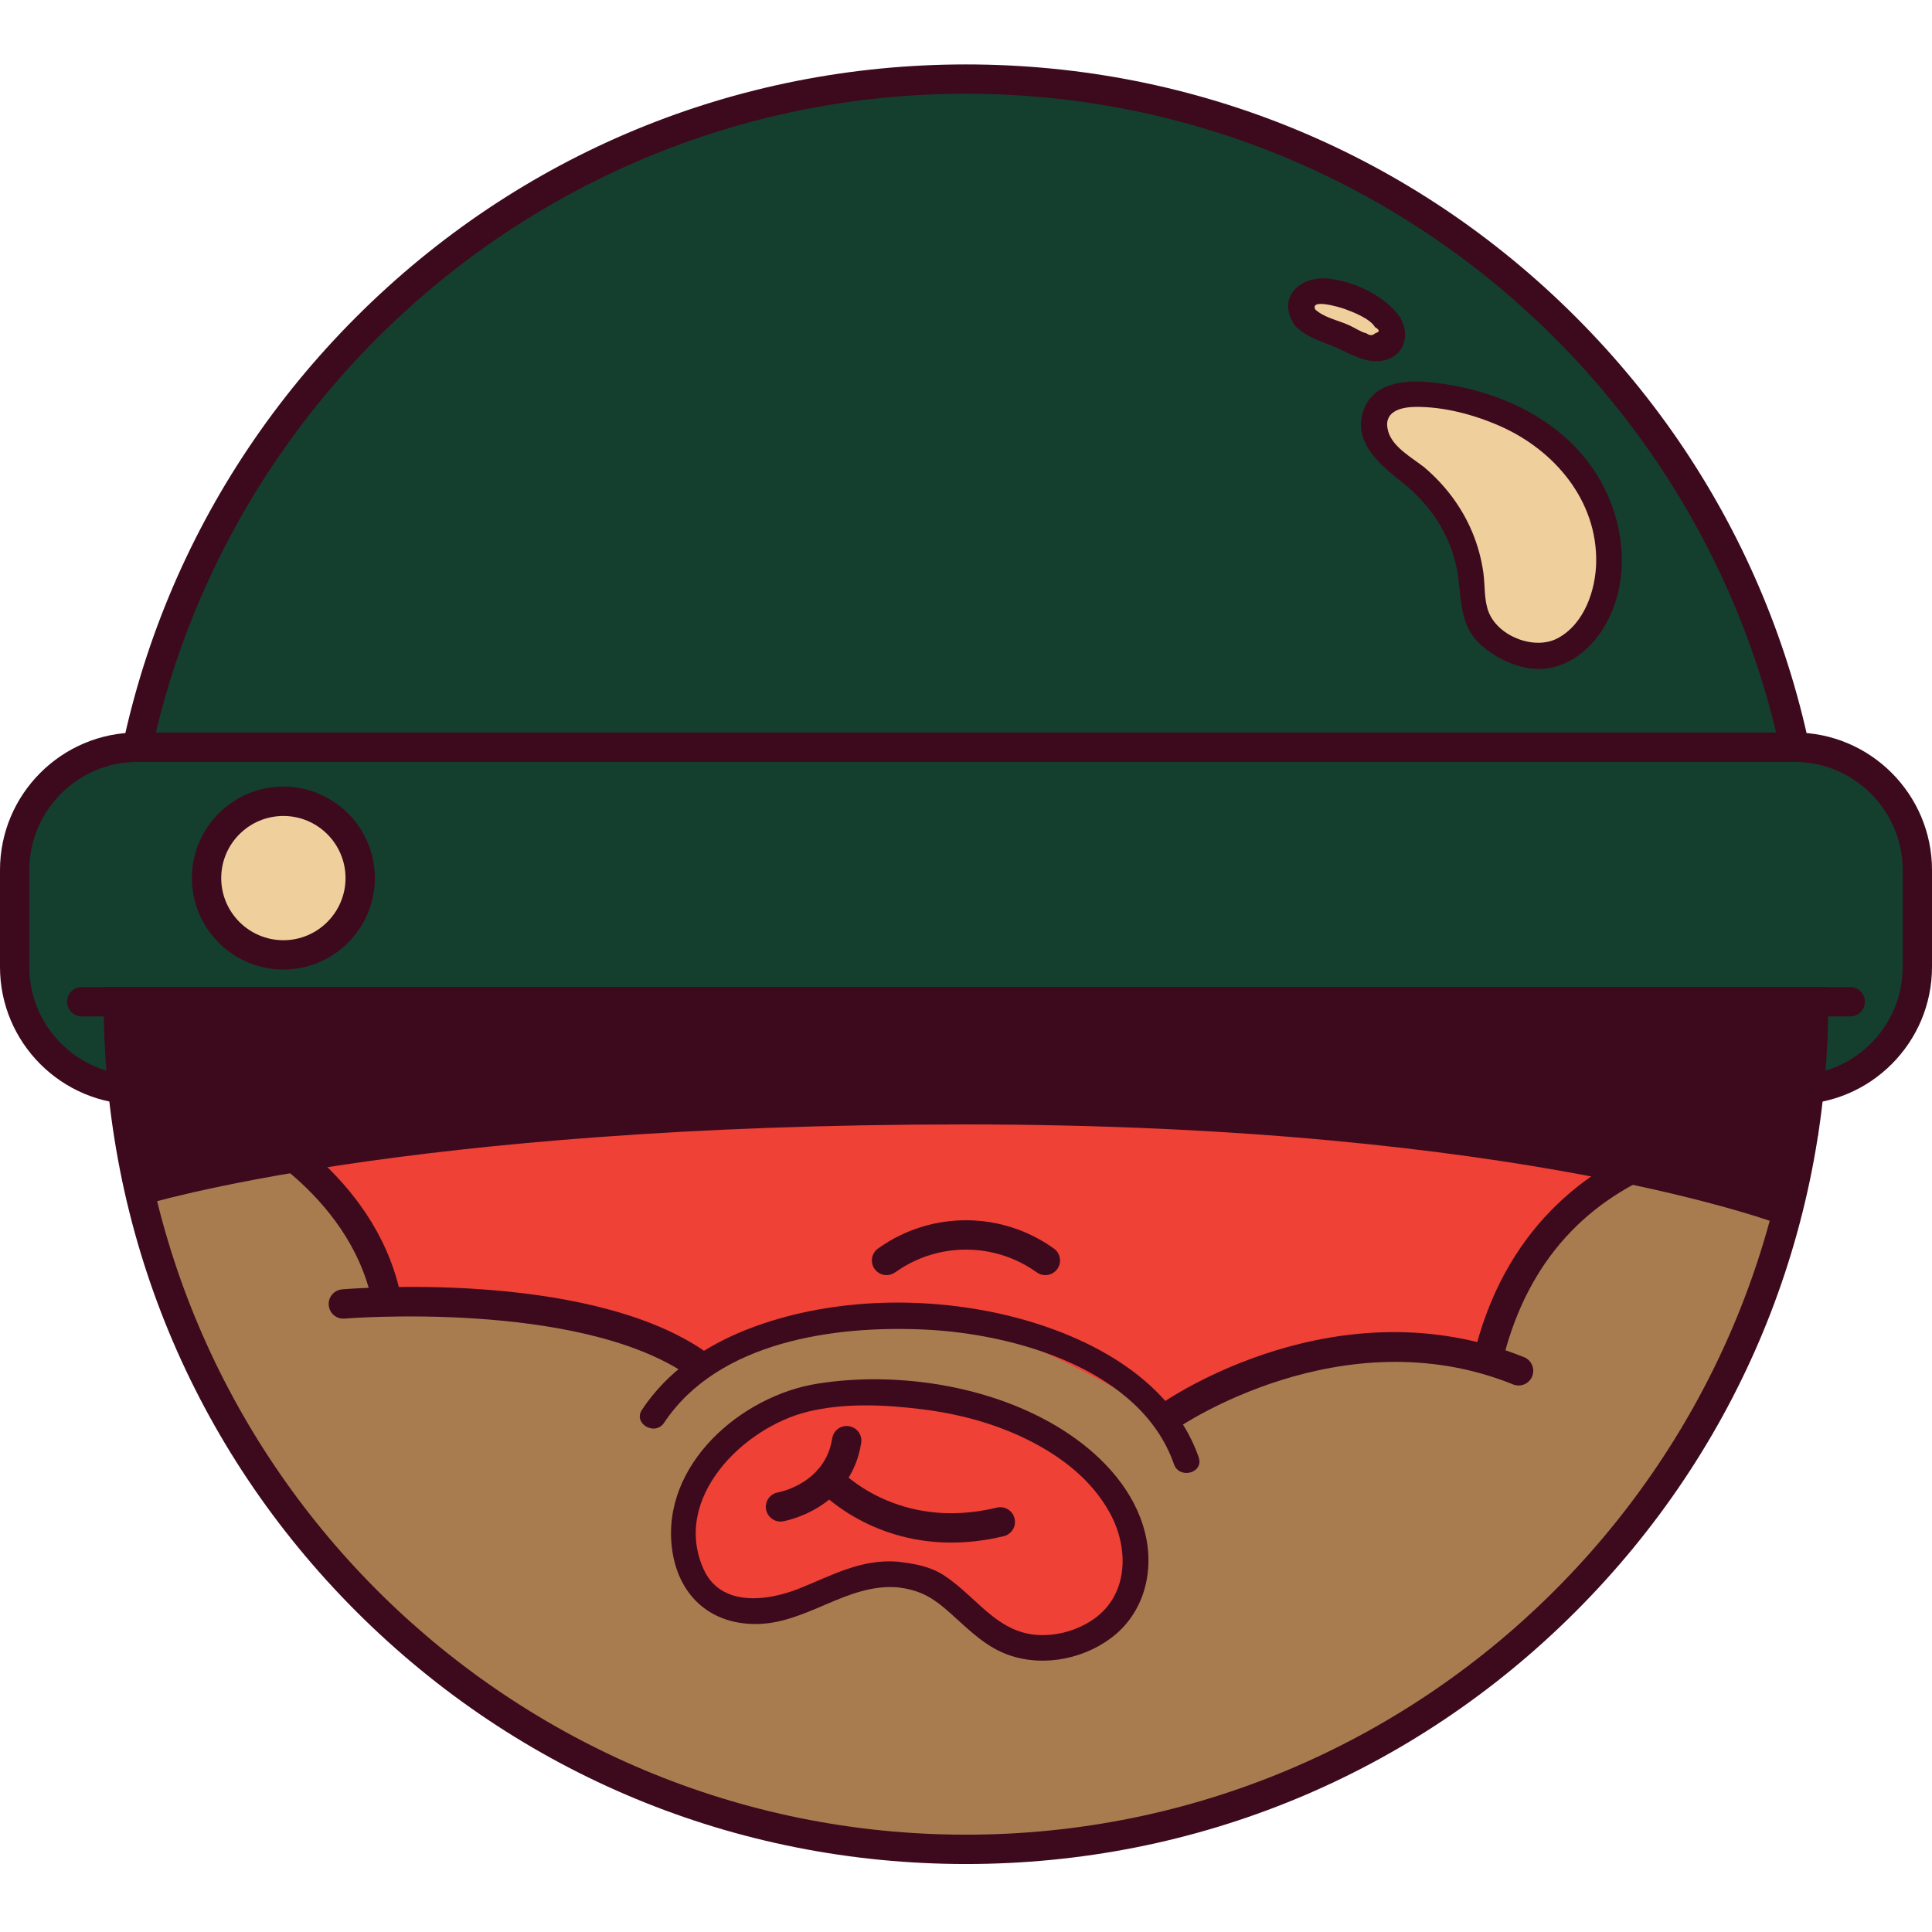
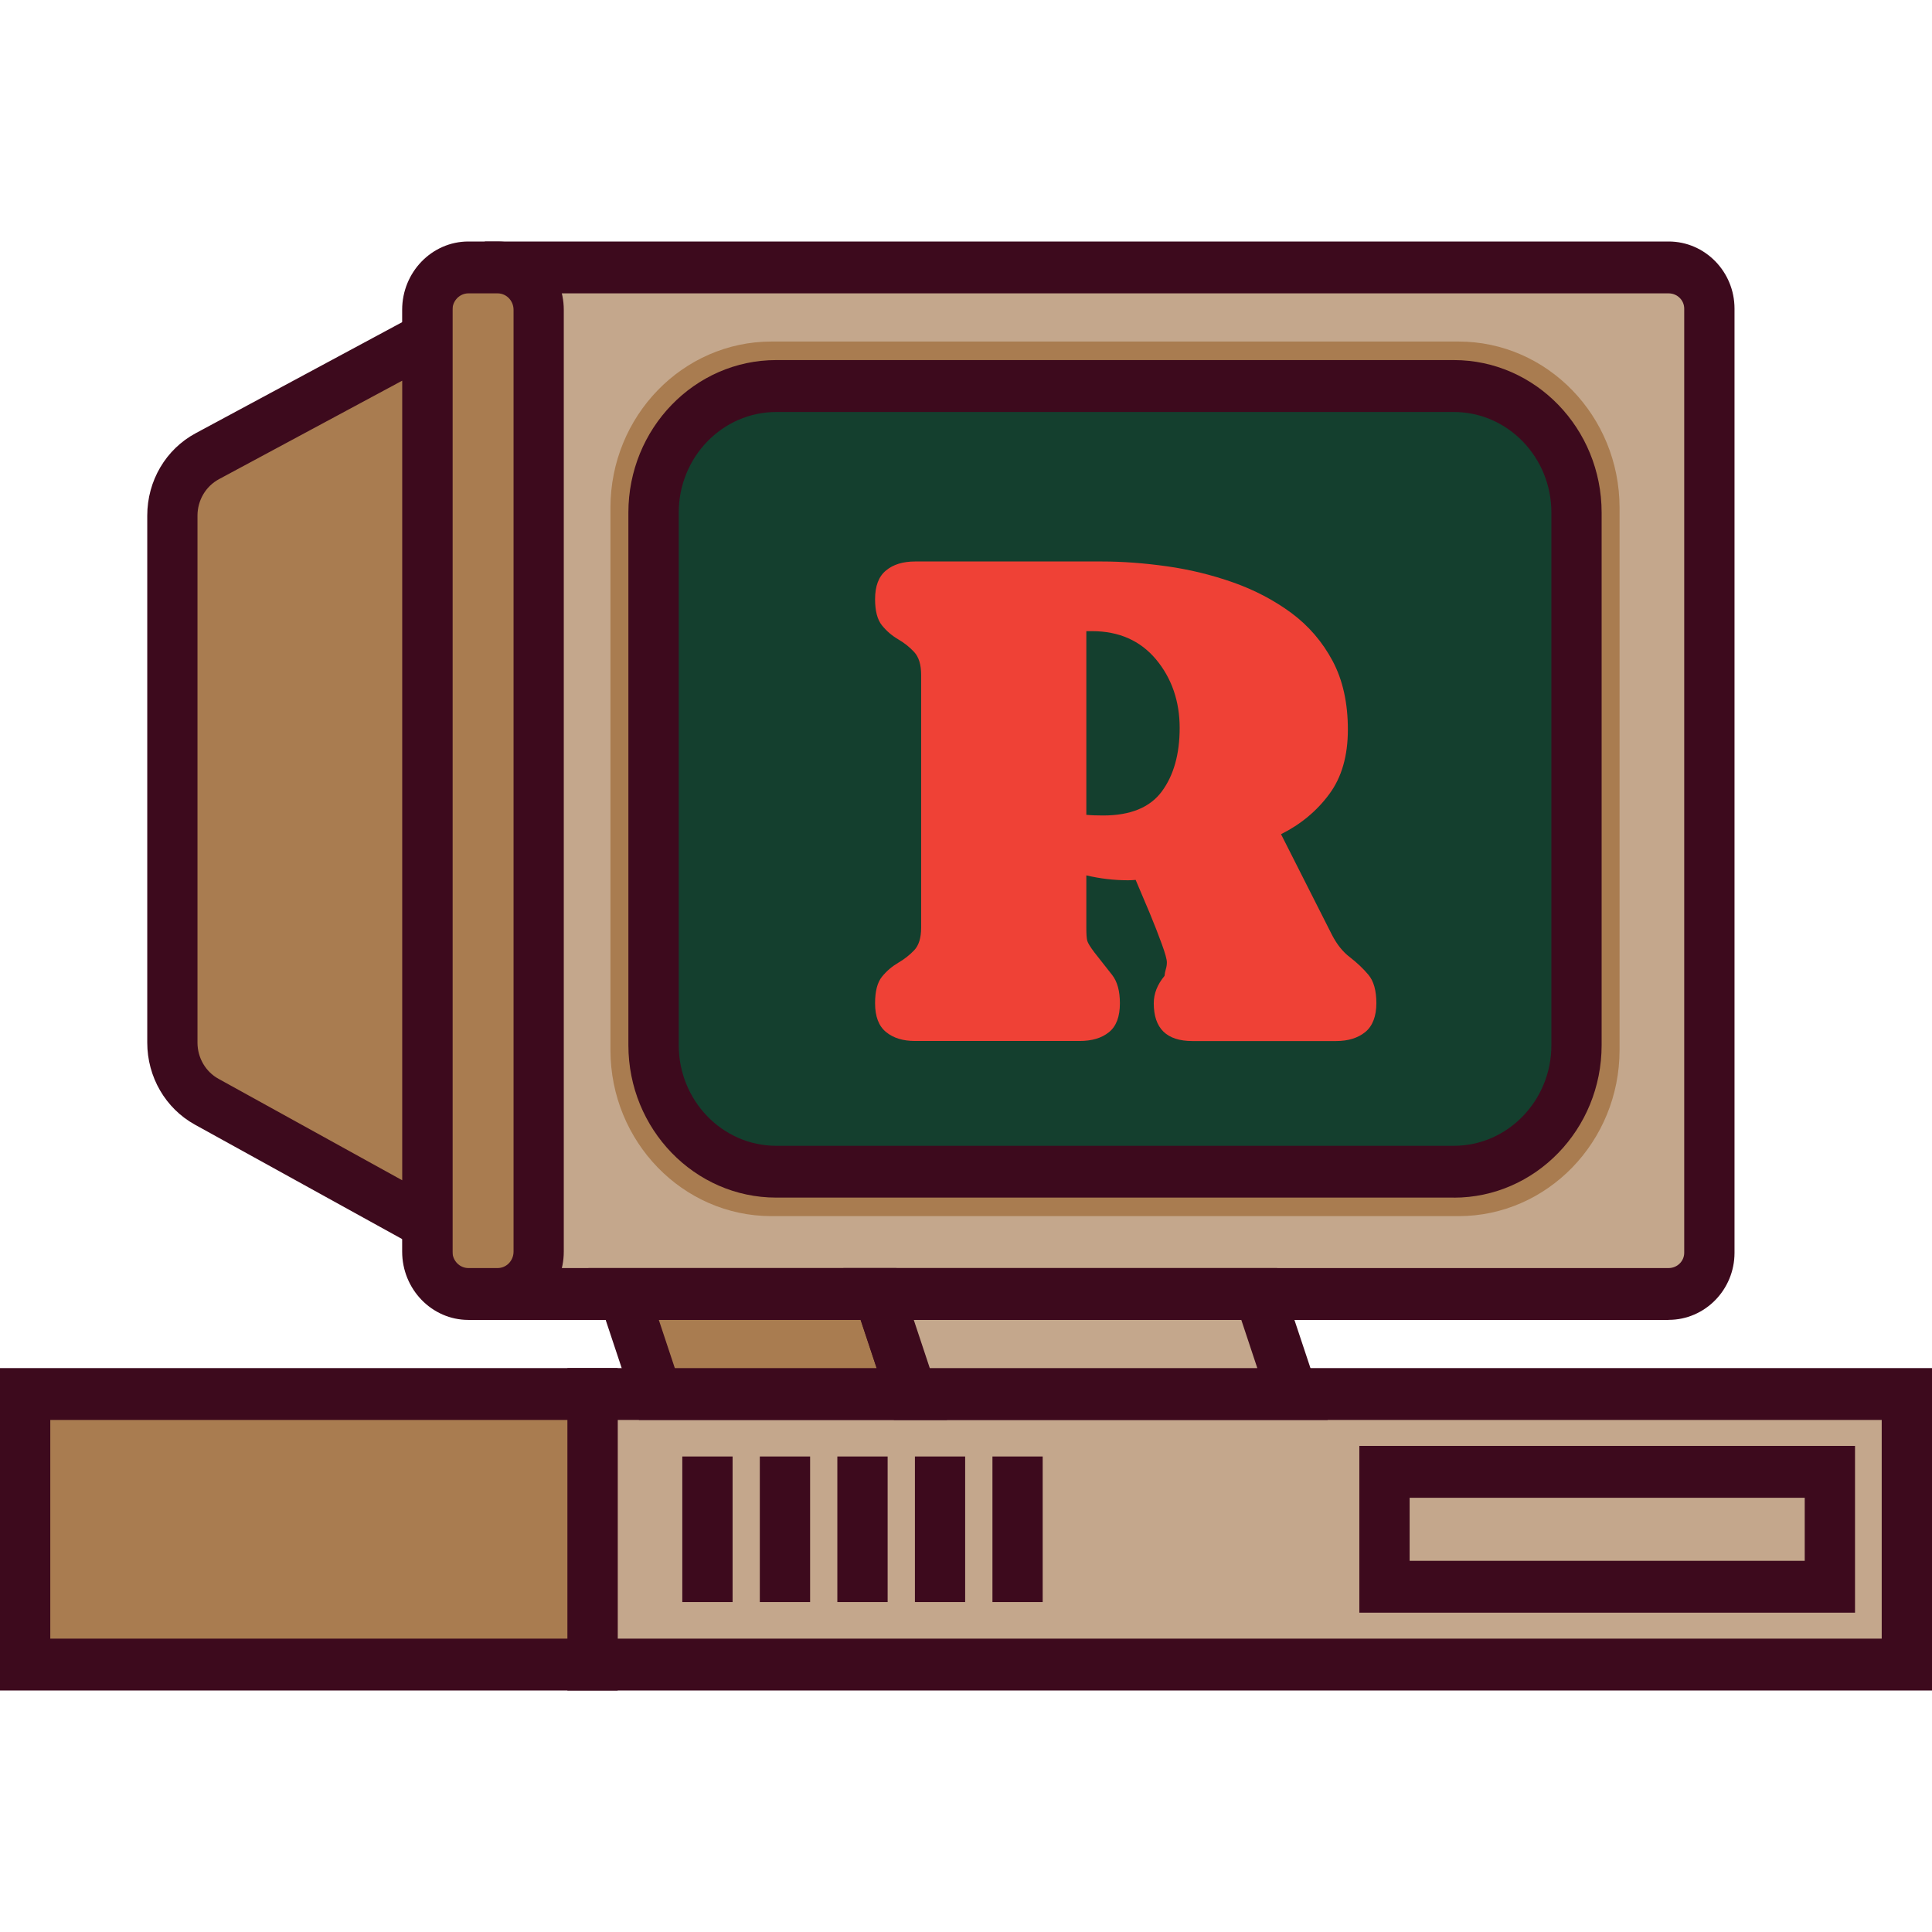
<svg xmlns="http://www.w3.org/2000/svg" width="32" height="32" viewBox="0 0 32 32" fill="none">
-   <path d="M30.039 15.349H1.96C1.96 7.595 8.246 1.31 16 1.31C23.753 1.31 30.039 7.595 30.039 15.349Z" fill="#143F2E" />
-   <path d="M30.282 15.592H1.717V15.349C1.717 11.534 3.203 7.947 5.9 5.25C8.598 2.552 12.185 1.067 16 1.067C19.815 1.067 23.402 2.552 26.099 5.25C28.796 7.947 30.282 11.534 30.282 15.349V15.592ZM2.205 15.106H29.794C29.664 7.611 23.526 1.553 15.999 1.553C8.473 1.553 2.335 7.611 2.205 15.106Z" fill="#3D0A1D" />
-   <path d="M29.722 12.377H2.278C1.154 12.377 0.243 13.288 0.243 14.412V16.016C0.243 17.14 1.154 18.051 2.278 18.051H29.722C30.846 18.051 31.756 17.14 31.756 16.016V14.412C31.756 13.288 30.846 12.377 29.722 12.377Z" fill="#143F2E" />
-   <path d="M29.722 18.293H2.278C1.022 18.293 0 17.272 0 16.016V14.411C0 13.155 1.021 12.133 2.278 12.133H29.723C30.978 12.133 32 13.155 32 14.411V16.016C32 17.271 30.979 18.293 29.723 18.293H29.722ZM2.278 12.62C1.29 12.62 0.486 13.423 0.486 14.412V16.016C0.486 17.004 1.289 17.808 2.278 17.808H29.723C30.71 17.808 31.514 17.004 31.514 16.016V14.412C31.514 13.424 30.71 12.62 29.723 12.62H2.278Z" fill="#3D0A1D" />
-   <path d="M30.645 16.835H1.354C1.22 16.835 1.111 16.726 1.111 16.592C1.111 16.457 1.22 16.349 1.354 16.349H30.645C30.78 16.349 30.889 16.457 30.889 16.592C30.889 16.726 30.78 16.835 30.645 16.835Z" fill="#3D0A1D" />
-   <path d="M1.96 16.592H30.04C30.04 24.346 23.754 30.631 16 30.631C8.247 30.631 1.96 24.346 1.96 16.592Z" fill="#EF4136" />
-   <path d="M29.536 18.734C25.5 18.829 24.55 22.454 24.55 22.454C22.541 21.894 19.322 23.484 19.322 23.484C19.322 23.484 16.63 21.834 15.389 21.788C12.448 21.678 11.569 22.588 11.569 22.588C9.463 21.303 6.146 21.548 6.146 21.548C6.707 20.454 4.438 18.854 4.438 18.854L2.071 18.358C2.94 25.278 8.845 30.632 16.001 30.632C23.157 30.632 28.846 25.471 29.878 18.735H29.537L29.536 18.734Z" fill="#A97C50" />
-   <path d="M29.544 20.302C29.544 20.302 25.247 18.624 15.974 18.624C6.7 18.624 2.388 19.955 2.388 19.955L1.96 16.592H30.04L29.544 20.303L29.544 20.302Z" fill="#3D0A1D" />
-   <path d="M14.865 26.078C15.395 26.134 15.506 26.248 15.787 26.478C16.068 26.709 16.303 26.991 16.641 27.156C17.32 27.486 18.238 27.189 18.601 26.619C18.963 26.05 18.836 25.308 18.434 24.737C17.707 23.704 16.313 23.213 15.024 23.102C14.185 23.03 13.174 23.041 12.503 23.544C12.064 23.873 11.651 24.22 11.442 24.702C11.251 25.143 11.267 26.001 11.681 26.399C11.95 26.657 12.399 26.729 12.787 26.664C13.553 26.537 14.035 25.991 14.866 26.078L14.865 26.078Z" fill="#EF4136" />
-   <path d="M14.865 26.291C15.182 26.328 15.395 26.426 15.636 26.629C15.95 26.893 16.227 27.208 16.61 27.374C17.186 27.623 17.893 27.506 18.392 27.139C18.943 26.734 19.127 26.04 18.966 25.389C18.797 24.703 18.29 24.149 17.719 23.761C16.56 22.972 14.921 22.701 13.548 22.916C12.27 23.117 10.954 24.262 11.13 25.646C11.225 26.399 11.735 26.897 12.51 26.899C13.356 26.902 14.014 26.226 14.865 26.291C15.137 26.312 15.136 25.887 14.865 25.866C14.258 25.82 13.784 26.092 13.24 26.31C12.697 26.528 11.934 26.614 11.654 25.991C11.124 24.814 12.312 23.641 13.384 23.381C13.985 23.235 14.639 23.265 15.249 23.339C15.864 23.413 16.483 23.576 17.038 23.855C17.593 24.134 18.085 24.518 18.381 25.056C18.7 25.636 18.699 26.41 18.113 26.819C17.851 27.001 17.521 27.096 17.203 27.081C16.805 27.062 16.517 26.852 16.232 26.593C16.039 26.418 15.845 26.228 15.624 26.086C15.393 25.939 15.131 25.897 14.865 25.866C14.598 25.834 14.595 26.259 14.865 26.291L14.865 26.291Z" fill="#3D0A1D" />
-   <path d="M12.927 25.202C12.811 25.202 12.709 25.118 12.688 25C12.665 24.868 12.753 24.742 12.885 24.719C12.92 24.712 13.668 24.566 13.784 23.825C13.804 23.692 13.928 23.601 14.061 23.622C14.194 23.642 14.285 23.766 14.264 23.899C14.095 24.99 13.015 25.19 12.969 25.198C12.955 25.201 12.941 25.202 12.927 25.202Z" fill="#3D0A1D" />
-   <path d="M15.756 25.55C14.375 25.55 13.588 24.709 13.549 24.667C13.459 24.568 13.465 24.414 13.564 24.324C13.663 24.233 13.816 24.24 13.907 24.339C13.948 24.383 14.883 25.364 16.511 24.971C16.641 24.939 16.773 25.019 16.804 25.15C16.836 25.281 16.756 25.412 16.625 25.444C16.314 25.519 16.023 25.55 15.755 25.55L15.756 25.55Z" fill="#3D0A1D" />
-   <path d="M6.39 21.703C6.278 21.703 6.178 21.626 6.153 21.513C5.759 19.748 3.959 18.852 3.941 18.843C3.82 18.784 3.77 18.638 3.829 18.517C3.888 18.396 4.033 18.347 4.154 18.406C4.237 18.446 6.183 19.416 6.627 21.406C6.656 21.538 6.574 21.667 6.443 21.697C6.425 21.701 6.407 21.703 6.39 21.703Z" fill="#3D0A1D" />
-   <path d="M11.494 22.797C11.448 22.797 11.401 22.783 11.36 22.756C9.524 21.533 5.745 21.837 5.707 21.84C5.573 21.852 5.456 21.752 5.445 21.618C5.433 21.485 5.533 21.367 5.666 21.356C5.828 21.342 9.652 21.034 11.629 22.351C11.741 22.425 11.772 22.577 11.697 22.688C11.65 22.759 11.573 22.797 11.495 22.797H11.494Z" fill="#3D0A1D" />
-   <path d="M24.677 22.628C24.656 22.628 24.636 22.625 24.615 22.62C24.485 22.586 24.408 22.453 24.442 22.323C25.003 20.186 26.46 19.257 27.583 18.855C28.788 18.423 29.849 18.492 29.894 18.495C30.027 18.505 30.128 18.621 30.119 18.754C30.11 18.888 29.994 18.99 29.86 18.98C29.849 18.979 28.841 18.916 27.731 19.318C26.266 19.848 25.318 20.901 24.912 22.447C24.883 22.556 24.785 22.628 24.677 22.628L24.677 22.628Z" fill="#3D0A1D" />
-   <path d="M16 30.874C12.185 30.874 8.598 29.389 5.9 26.691C3.203 23.994 1.717 20.407 1.717 16.592V16.349H30.282V16.592C30.282 20.407 28.796 23.994 26.099 26.691C23.402 29.389 19.815 30.874 16 30.874ZM2.205 16.835C2.335 24.33 8.473 30.388 16 30.388C23.526 30.388 29.664 24.33 29.794 16.835H2.205Z" fill="#3D0A1D" />
-   <path d="M14.685 21.12C14.608 21.12 14.533 21.084 14.485 21.016C14.408 20.906 14.435 20.755 14.545 20.678L14.566 20.663C15.433 20.055 16.595 20.061 17.456 20.68C17.565 20.758 17.59 20.91 17.512 21.019C17.434 21.127 17.282 21.153 17.173 21.075C16.479 20.577 15.544 20.571 14.845 21.062L14.823 21.076C14.781 21.106 14.732 21.12 14.684 21.12H14.685Z" fill="#3D0A1D" />
-   <path d="M19.361 23.7C19.284 23.7 19.209 23.664 19.161 23.597C19.084 23.487 19.111 23.336 19.22 23.258C19.339 23.175 22.157 21.235 25.243 22.479C25.368 22.53 25.428 22.671 25.378 22.796C25.327 22.921 25.186 22.981 25.061 22.93C22.224 21.786 19.527 23.638 19.499 23.656C19.457 23.686 19.408 23.7 19.36 23.7H19.361Z" fill="#3D0A1D" />
-   <path d="M19.855 24.138C19.383 22.785 17.914 22.069 16.604 21.769C15.247 21.459 13.696 21.506 12.391 22.013C11.684 22.288 11.057 22.712 10.633 23.35C10.481 23.579 10.849 23.792 11 23.565C11.897 22.215 13.83 21.951 15.32 22.022C16.811 22.092 18.898 22.683 19.444 24.251C19.533 24.508 19.945 24.397 19.854 24.138H19.855Z" fill="#3D0A1D" />
-   <path d="M4.694 15.816C5.396 15.816 5.966 15.247 5.966 14.544C5.966 13.841 5.396 13.271 4.694 13.271C3.991 13.271 3.421 13.841 3.421 14.544C3.421 15.247 3.991 15.816 4.694 15.816Z" fill="#EFCF9C" />
-   <path d="M4.694 16.059C3.858 16.059 3.178 15.379 3.178 14.543C3.178 13.708 3.858 13.028 4.694 13.028C5.529 13.028 6.209 13.708 6.209 14.543C6.209 15.379 5.529 16.059 4.694 16.059ZM4.694 13.515C4.126 13.515 3.664 13.976 3.664 14.544C3.664 15.111 4.126 15.573 4.694 15.573C5.261 15.573 5.723 15.111 5.723 14.544C5.723 13.976 5.261 13.515 4.694 13.515Z" fill="#3D0A1D" />
-   <path d="M23.436 7.889C23.258 7.743 23.058 7.619 22.916 7.439C22.773 7.258 22.698 6.997 22.81 6.797C22.953 6.542 23.303 6.51 23.594 6.534C24.501 6.609 25.415 6.958 26.019 7.639C26.623 8.32 26.854 9.363 26.442 10.176C26.245 10.565 25.858 10.905 25.423 10.868C25.109 10.841 24.615 10.583 24.485 10.285C24.408 10.108 24.394 9.911 24.381 9.719C24.334 9.005 24.004 8.353 23.436 7.889Z" fill="#EFCF9C" />
-   <path d="M23.587 7.738C23.388 7.58 23.073 7.411 22.995 7.152C22.898 6.83 23.176 6.745 23.431 6.74C23.907 6.731 24.422 6.869 24.856 7.062C25.751 7.461 26.453 8.29 26.438 9.308C26.43 9.777 26.242 10.33 25.806 10.568C25.422 10.777 24.817 10.544 24.657 10.138C24.577 9.936 24.599 9.689 24.568 9.477C24.534 9.246 24.474 9.025 24.383 8.809C24.207 8.39 23.933 8.031 23.588 7.738C23.38 7.561 23.078 7.861 23.287 8.038C23.701 8.389 23.995 8.832 24.117 9.364C24.22 9.818 24.136 10.313 24.507 10.661C24.785 10.922 25.209 11.116 25.595 11.075C26.035 11.03 26.402 10.697 26.606 10.322C27.063 9.485 26.875 8.416 26.32 7.673C25.724 6.876 24.749 6.458 23.783 6.341C23.356 6.289 22.784 6.296 22.595 6.768C22.367 7.333 22.906 7.737 23.288 8.04C23.5 8.208 23.803 7.909 23.589 7.739L23.587 7.738Z" fill="#3D0A1D" />
-   <path d="M21.615 5.258C21.558 5.191 21.524 5.098 21.548 5.013C21.571 4.927 21.649 4.863 21.735 4.836C21.82 4.809 21.912 4.814 22.001 4.827C22.338 4.877 22.82 5.086 23.019 5.38C23.078 5.467 23.097 5.588 23.038 5.674C22.962 5.784 22.8 5.786 22.669 5.755C22.483 5.71 22.328 5.601 22.153 5.534C21.965 5.462 21.754 5.422 21.616 5.259L21.615 5.258Z" fill="#EFCF9C" />
-   <path d="M21.799 5.151C21.654 4.926 22.195 5.089 22.274 5.118C22.411 5.168 22.695 5.278 22.774 5.418C22.855 5.465 22.857 5.498 22.78 5.518C22.736 5.56 22.688 5.562 22.635 5.522C22.536 5.498 22.44 5.429 22.346 5.387C22.15 5.298 21.923 5.263 21.765 5.108C21.57 4.916 21.269 5.216 21.464 5.409C21.641 5.583 21.848 5.643 22.073 5.732C22.297 5.82 22.529 5.981 22.791 5.983C23.263 5.984 23.414 5.507 23.126 5.172C22.858 4.861 22.403 4.659 22 4.614C21.549 4.564 21.143 4.919 21.432 5.365C21.579 5.594 21.948 5.382 21.799 5.151Z" fill="#3D0A1D" />
+   <path d="M8.03 4.43H27.638C28.01 4.43 28.312 4.735 28.312 5.112V20.75C28.312 21.127 28.01 21.432 27.638 21.432H8.03" fill="#C4A78C" />
+   <path d="M27.638 21.862H8.03V21.003H27.638C27.78 21.003 27.896 20.889 27.896 20.75V5.112C27.896 4.972 27.78 4.859 27.638 4.859H8.03V4H27.638C28.239 4 28.729 4.499 28.729 5.112V20.75C28.729 21.363 28.239 21.861 27.638 21.861V21.862Z" fill="#3D0A1D" />
+   <path d="M8.241 4.43H7.759C7.383 4.43 7.078 4.744 7.078 5.132V20.73C7.078 21.118 7.383 21.432 7.759 21.432H8.241C8.617 21.432 8.922 21.118 8.922 20.73V5.132C8.922 4.744 8.617 4.43 8.241 4.43Z" fill="#A97C50" />
+   <path d="M8.241 21.862H7.758C7.153 21.862 6.661 21.354 6.661 20.73V5.132C6.661 4.508 7.153 4 7.758 4H8.241C8.846 4 9.338 4.508 9.338 5.132V20.731C9.338 21.355 8.846 21.863 8.241 21.863V21.862ZM7.758 4.859C7.613 4.859 7.494 4.981 7.494 5.132V20.731C7.494 20.881 7.613 21.003 7.758 21.003H8.242C8.388 21.003 8.506 20.881 8.506 20.731V5.132C8.506 4.981 8.388 4.859 8.242 4.859H7.758Z" fill="#3D0A1D" />
+   <path d="M7.078 20.266L3.424 18.247C3.074 18.054 2.855 17.677 2.855 17.268V8.54C2.855 8.127 3.078 7.747 3.434 7.556L7.078 5.596V20.266Z" fill="#A97C50" />
+   <path d="M7.494 20.983L3.227 18.627C2.741 18.358 2.439 17.838 2.439 17.269V8.54C2.439 7.964 2.746 7.441 3.242 7.175L7.494 4.888V20.983ZM6.662 6.305L3.626 7.937C3.408 8.055 3.271 8.286 3.271 8.541V17.269C3.271 17.52 3.405 17.751 3.62 17.869L6.662 19.549V6.304V6.305Z" fill="#3D0A1D" />
+   <path d="M24.158 20.143H12.779C11.308 20.143 10.111 18.909 10.111 17.391V8.41C10.111 6.892 11.308 5.657 12.779 5.657H24.158C25.628 5.657 26.825 6.892 26.825 8.41V17.391C26.825 18.908 25.629 20.143 24.158 20.143ZM12.779 6.148C11.57 6.148 10.587 7.163 10.587 8.41V17.391C10.587 18.637 11.57 19.652 12.779 19.652H24.158C25.366 19.652 26.349 18.637 26.349 17.391V8.41C26.349 7.163 25.366 6.148 24.158 6.148H12.779Z" fill="#A97C50" />
+   <path d="M24.08 6.394H12.857C11.735 6.394 10.825 7.332 10.825 8.49V17.311C10.825 18.468 11.735 19.407 12.857 19.407H24.08C25.202 19.407 26.111 18.468 26.111 17.311V8.49C26.111 7.332 25.202 6.394 24.08 6.394Z" fill="#143F2E" />
+   <path d="M22.325 12.084C22.325 12.52 22.222 12.877 22.016 13.154C21.811 13.432 21.545 13.653 21.218 13.817L22.063 15.487C22.145 15.645 22.243 15.767 22.358 15.854C22.473 15.943 22.576 16.039 22.664 16.144C22.753 16.249 22.797 16.407 22.797 16.617C22.797 16.827 22.736 16.994 22.613 17.094C22.491 17.193 22.33 17.243 22.13 17.243H19.75C19.323 17.243 19.11 17.034 19.11 16.617C19.11 16.457 19.17 16.306 19.288 16.164C19.292 16.126 19.299 16.088 19.31 16.052C19.321 16.016 19.327 15.979 19.327 15.94C19.327 15.891 19.299 15.789 19.243 15.636C19.188 15.483 19.12 15.311 19.041 15.119C18.961 14.928 18.884 14.746 18.81 14.574C18.765 14.578 18.722 14.58 18.682 14.58C18.452 14.58 18.222 14.553 17.993 14.499V15.366C17.993 15.473 17.998 15.546 18.009 15.584C18.02 15.622 18.059 15.685 18.126 15.774C18.237 15.915 18.335 16.041 18.421 16.149C18.506 16.258 18.549 16.414 18.549 16.617C18.549 16.839 18.489 16.999 18.368 17.096C18.247 17.194 18.085 17.242 17.881 17.242H15.156C14.956 17.242 14.796 17.193 14.675 17.093C14.554 16.994 14.494 16.835 14.494 16.617C14.494 16.418 14.532 16.272 14.608 16.178C14.684 16.084 14.773 16.008 14.875 15.948C14.977 15.889 15.066 15.819 15.142 15.739C15.218 15.659 15.257 15.535 15.257 15.366V11.176C15.257 11.008 15.218 10.883 15.142 10.8C15.066 10.718 14.978 10.648 14.875 10.588C14.773 10.528 14.684 10.452 14.608 10.358C14.532 10.264 14.494 10.12 14.494 9.925C14.494 9.707 14.554 9.548 14.675 9.449C14.795 9.349 14.956 9.3 15.156 9.3H18.254C18.595 9.3 18.954 9.327 19.33 9.38C19.706 9.433 20.071 9.522 20.425 9.647C20.779 9.772 21.1 9.94 21.388 10.152C21.675 10.365 21.903 10.63 22.072 10.947C22.241 11.264 22.325 11.644 22.325 12.083L22.325 12.084ZM17.993 10.454V13.496C18.074 13.504 18.167 13.507 18.271 13.507C18.723 13.507 19.048 13.374 19.244 13.108C19.44 12.842 19.539 12.491 19.539 12.055C19.539 11.619 19.408 11.233 19.147 10.921C18.886 10.61 18.533 10.454 18.088 10.454H17.993H17.993Z" fill="#EF4136" />
+   <path d="M24.08 19.836H12.856C11.506 19.836 10.408 18.703 10.408 17.311V8.49C10.408 7.097 11.506 5.964 12.856 5.964H24.08C25.43 5.964 26.528 7.097 26.528 8.49V17.311C26.528 18.704 25.43 19.837 24.08 19.837V19.836ZM12.857 6.824C11.966 6.824 11.242 7.571 11.242 8.49V17.311C11.242 18.23 11.966 18.978 12.857 18.978H24.081C24.971 18.978 25.696 18.23 25.696 17.311V8.49C25.696 7.571 24.971 6.824 24.081 6.824H12.857Z" fill="#3D0A1D" />
+   <path d="M31.584 23.09H9.814V27.57H31.584V23.09Z" fill="#C4A78C" />
+   <path d="M32 28H9.398V22.66H32V28ZM10.23 27.141H31.167V23.519H10.23V27.141Z" fill="#3D0A1D" />
+   <path d="M9.814 23.09H0.416V27.57H9.814V23.09Z" fill="#A97C50" />
+   <path d="M10.23 28H0V22.66H10.23V28ZM0.833 27.141H9.398V23.519H0.833V27.141Z" fill="#3D0A1D" />
+   <path d="M30.725 26.711H22.515V23.949H30.725V26.711ZM23.348 25.852H29.892V24.808H23.348V25.852Z" fill="#3D0A1D" />
+   <path d="M12.134 24.124H11.301V26.535H12.134V24.124Z" fill="#3D0A1D" />
+   <path d="M13.418 24.124H12.585V26.535H13.418V24.124Z" fill="#3D0A1D" />
+   <path d="M14.702 24.124H13.869V26.535H14.702V24.124Z" fill="#3D0A1D" />
+   <path d="M15.986 24.124H15.154V26.535H15.986V24.124Z" fill="#3D0A1D" />
+   <path d="M17.27 24.124H16.438V26.535H17.27V24.124Z" fill="#3D0A1D" />
+   <path d="M15.103 23.09L14.552 21.432H10.329L10.88 23.09H15.103Z" fill="#A97C50" />
+   <path d="M15.686 23.519H10.583L9.746 21.003H14.849L15.686 23.519ZM11.177 22.66H14.52L14.255 21.862H10.912L11.177 22.66Z" fill="#3D0A1D" />
+   <path d="M15.103 23.09L14.552 21.432H20.857L21.408 23.09H15.103Z" fill="#C4A78C" />
+   <path d="M21.991 23.519H14.806L13.969 21.003H21.154L21.991 23.519ZM15.4 22.66H20.825L20.56 21.862H15.135L15.4 22.66Z" fill="#3D0A1D" />
</svg>
